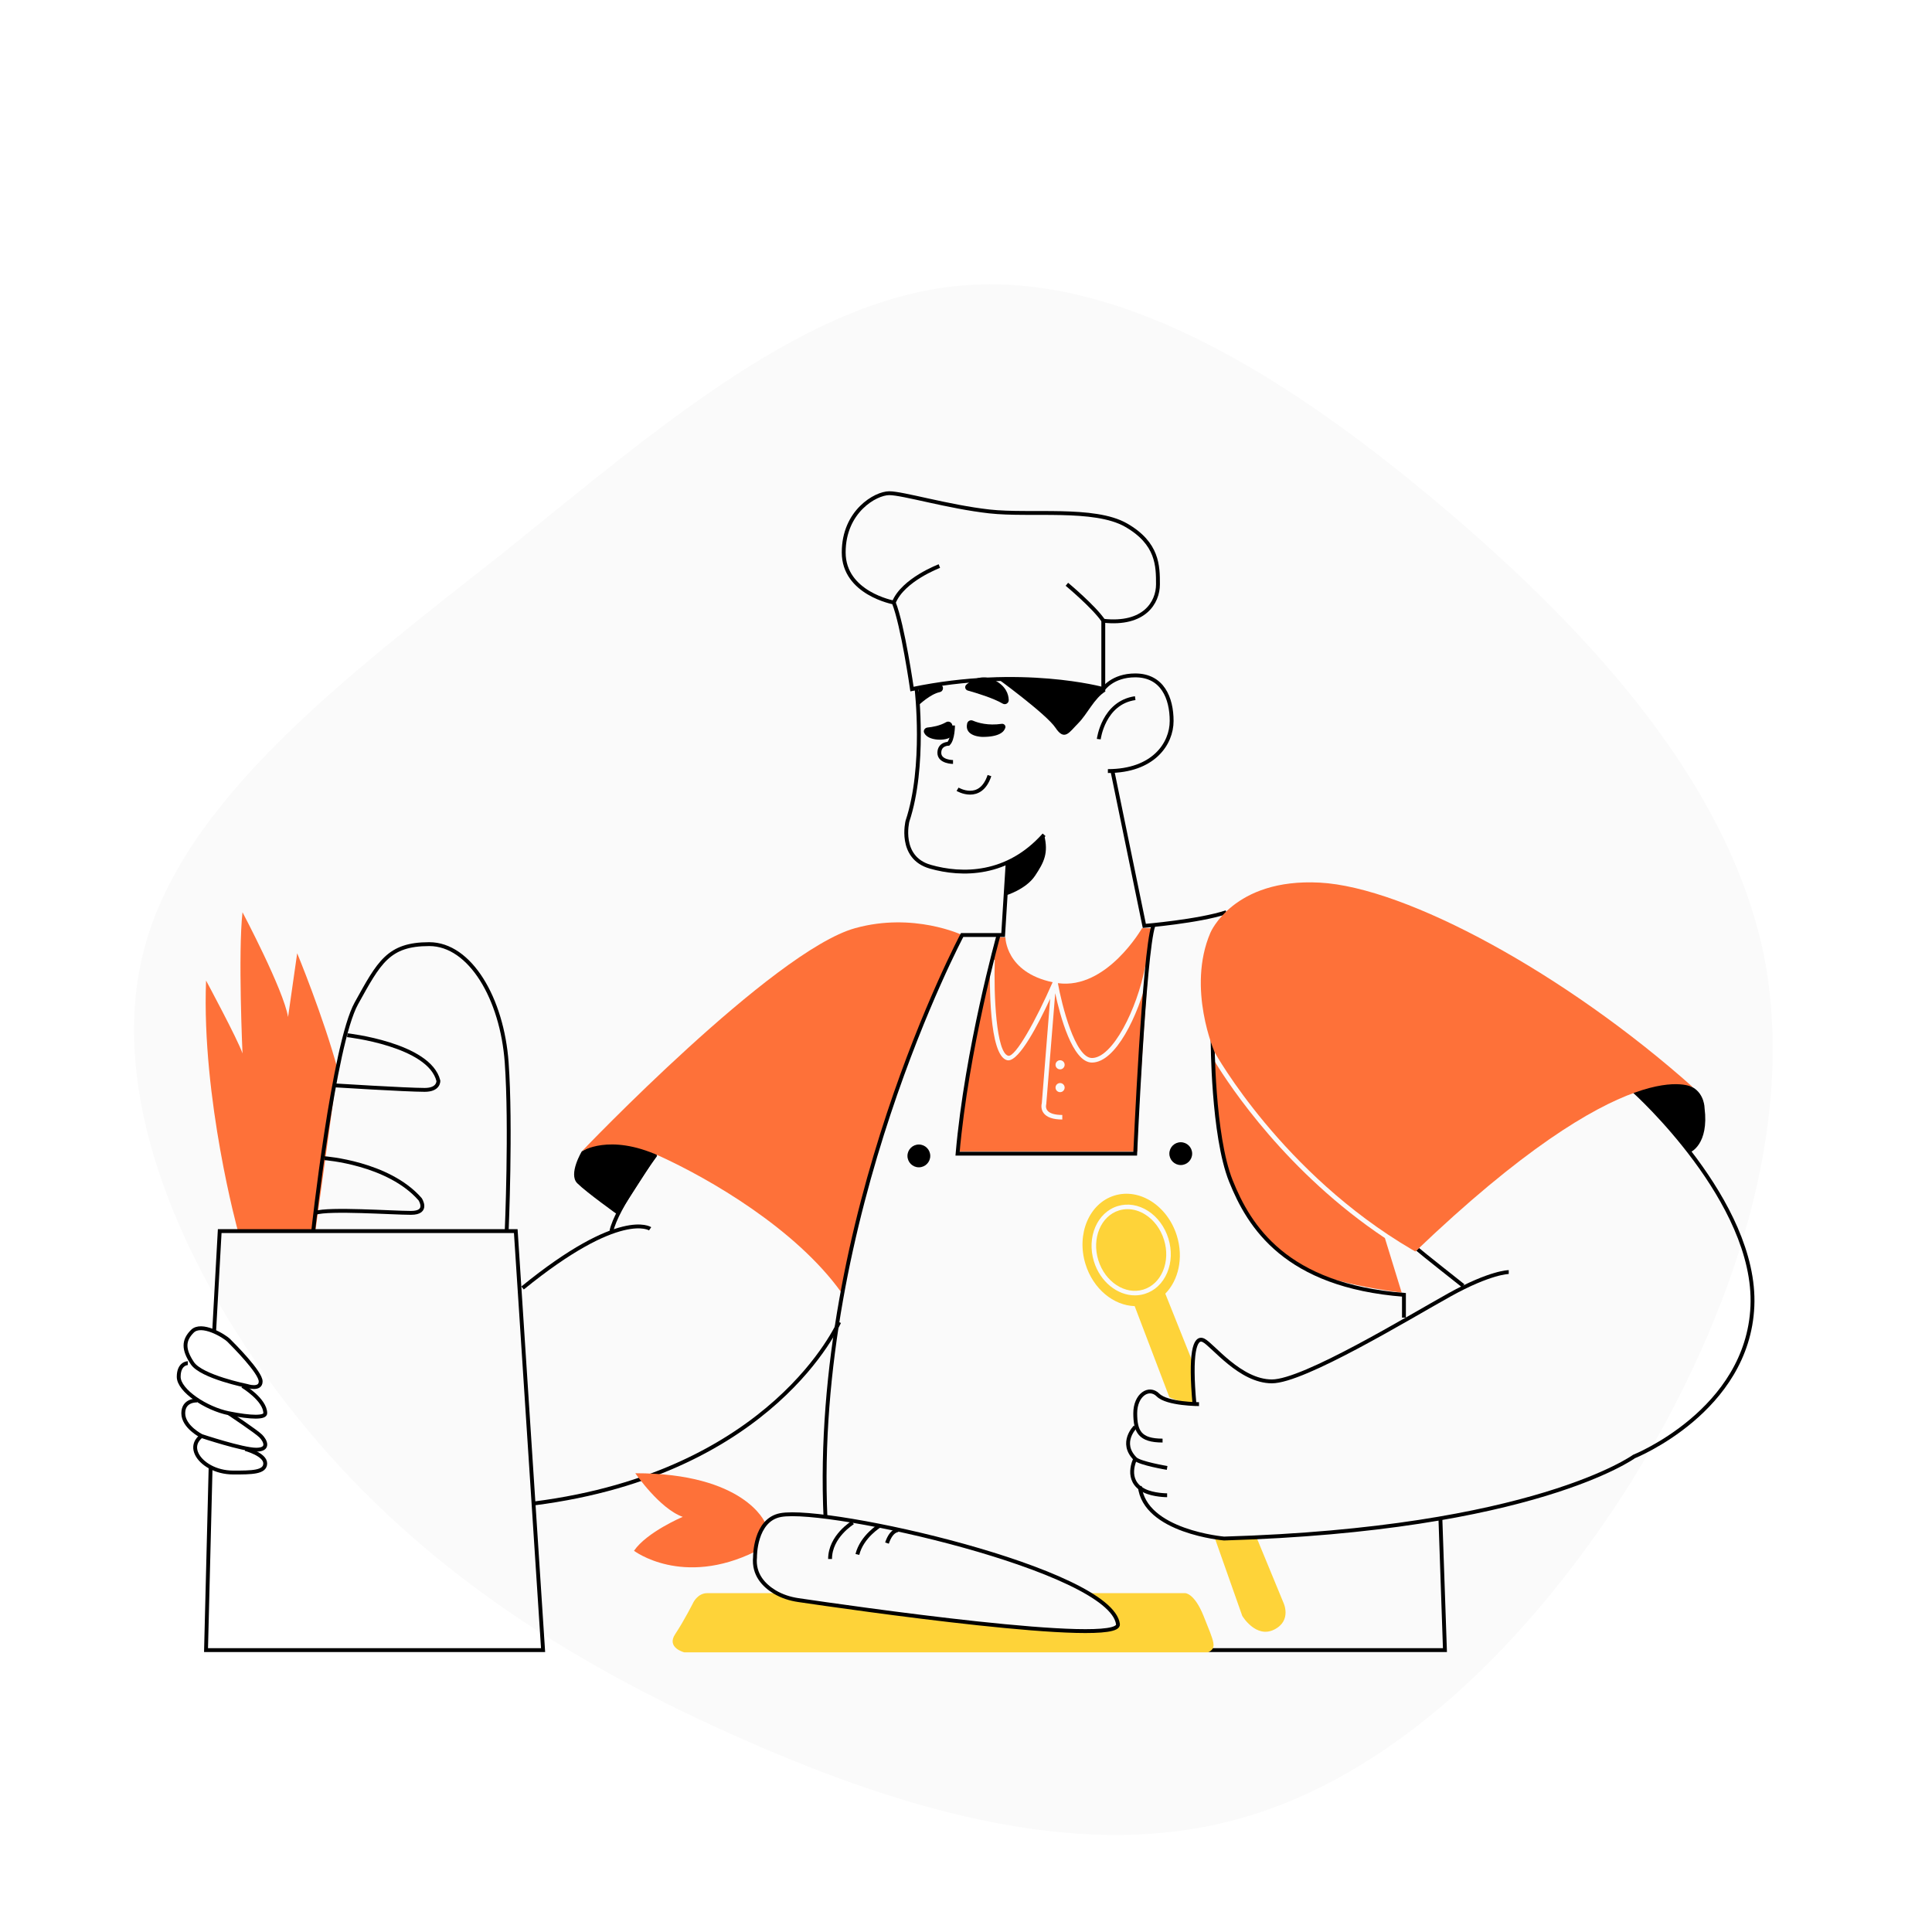
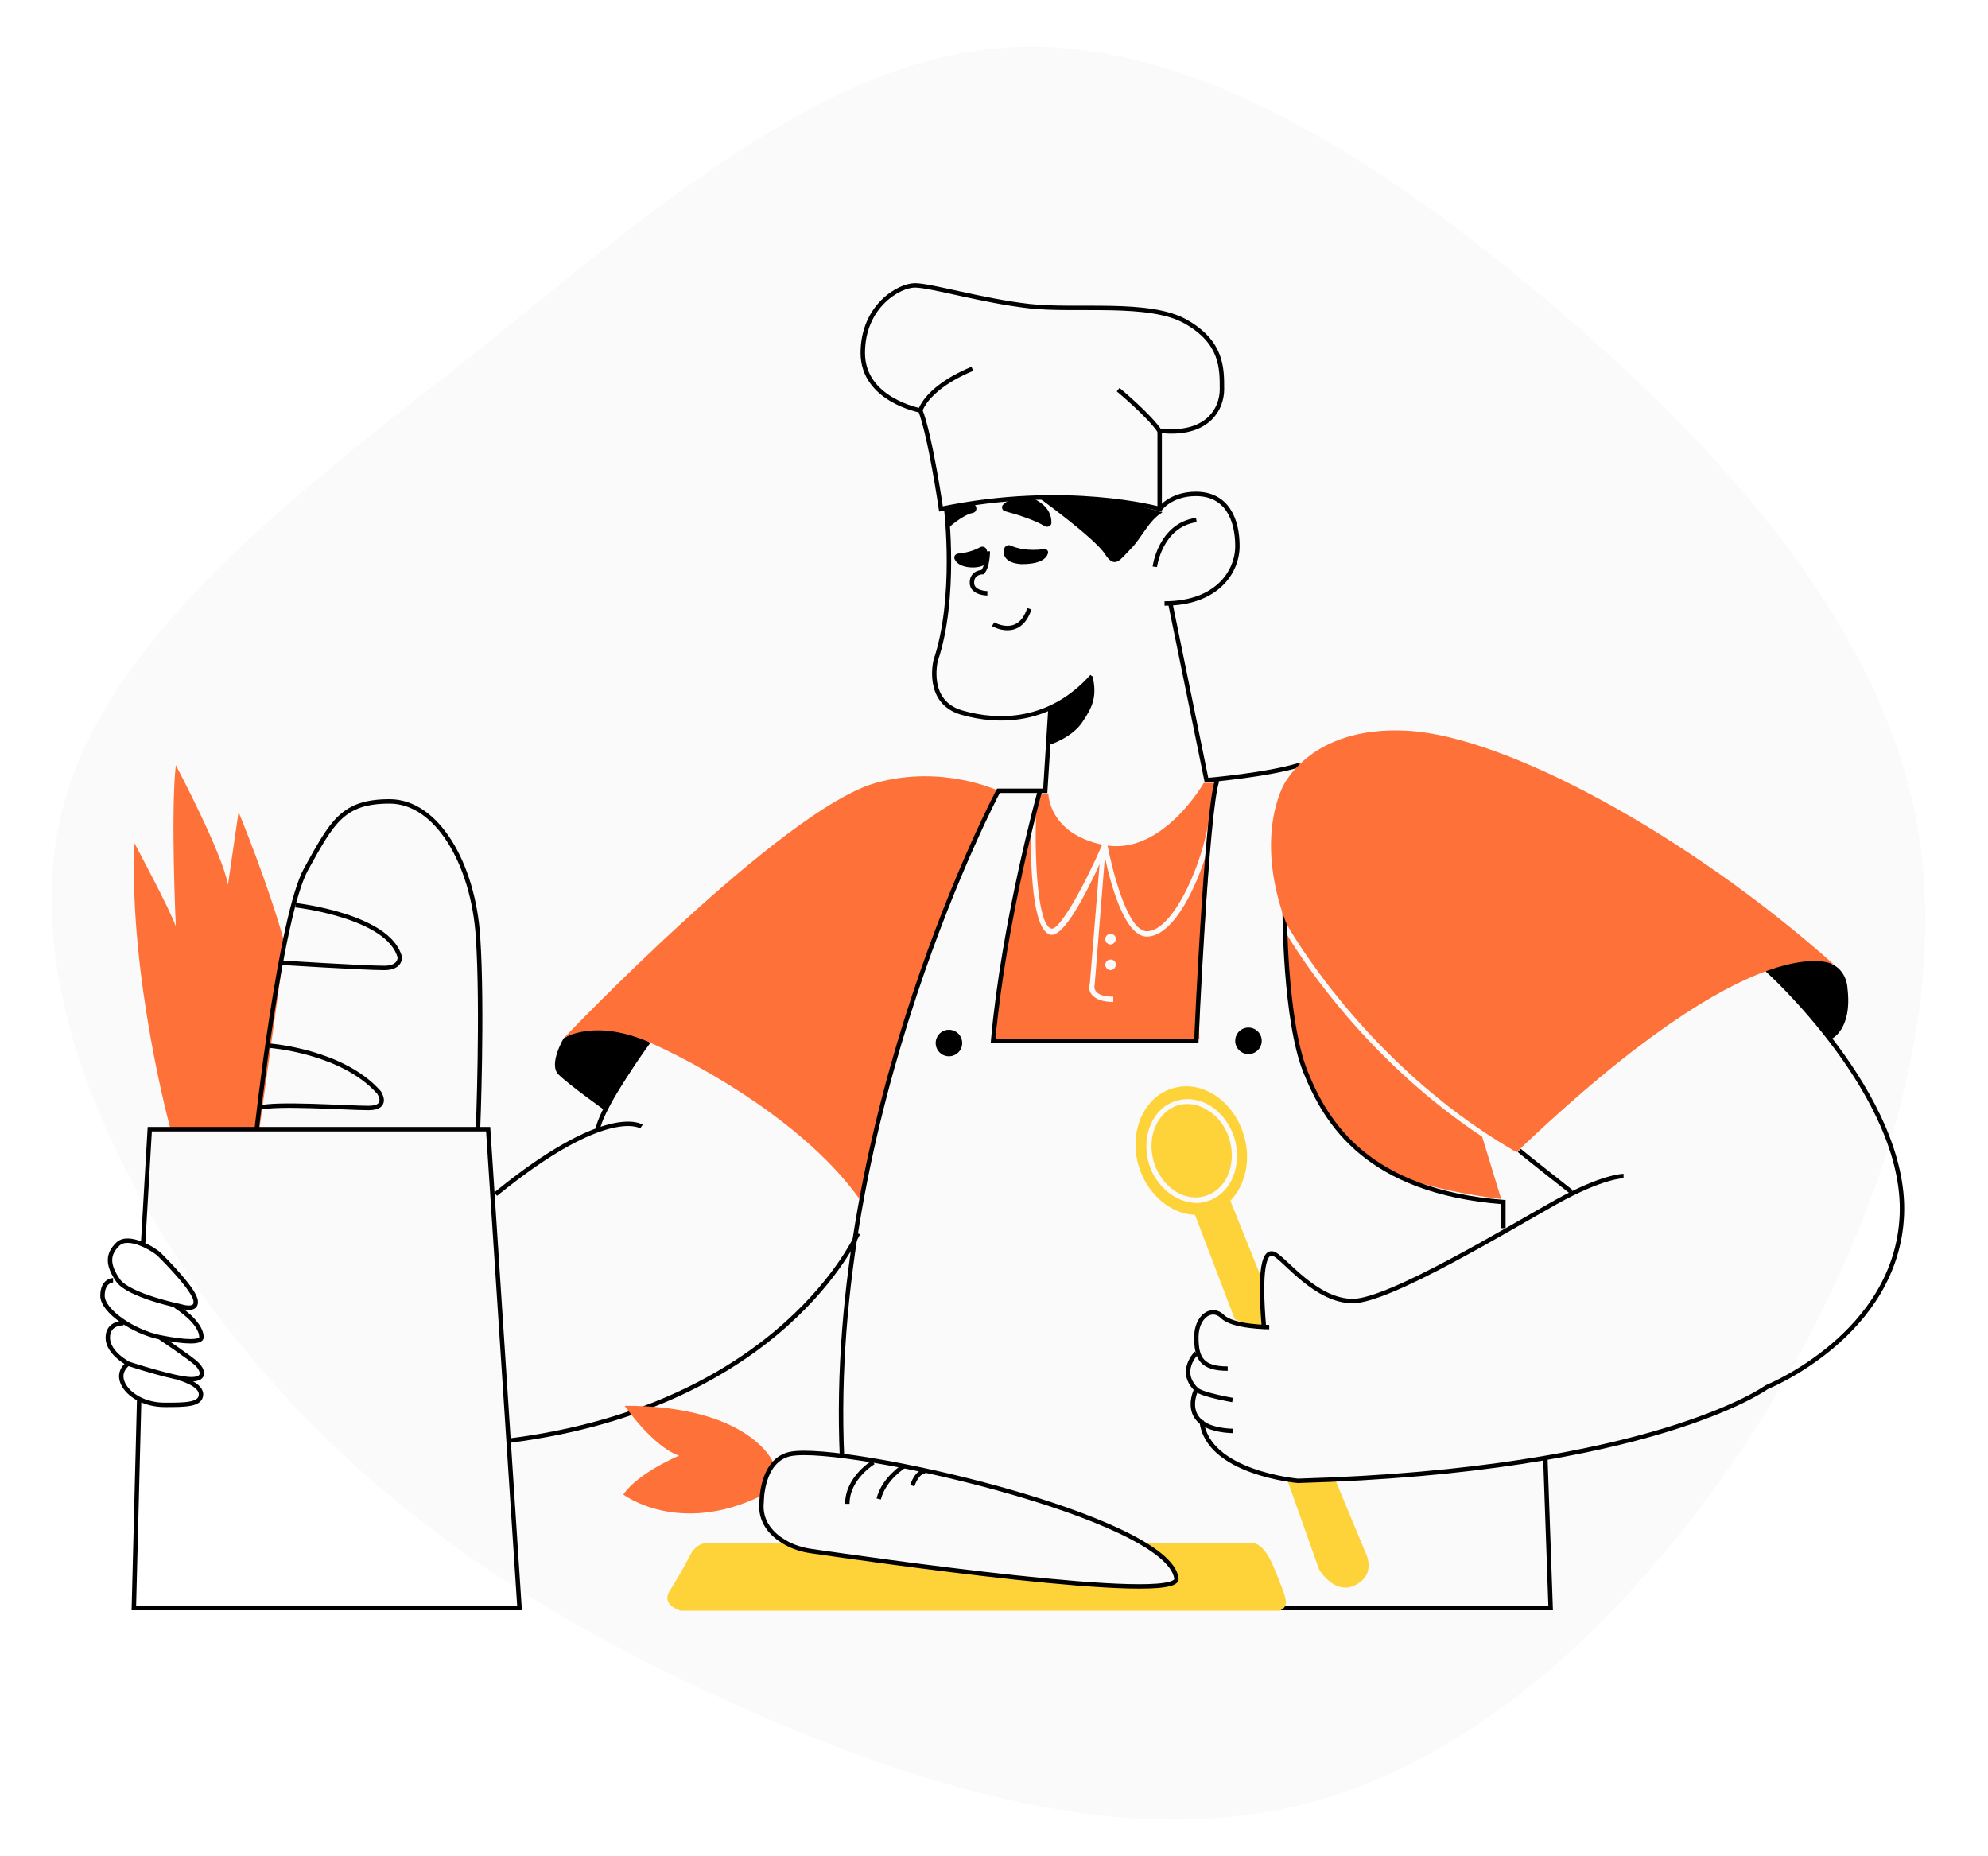
- <svg xmlns="http://www.w3.org/2000/svg" version="1.1" id="Capa_1" x="0px" y="0px" viewBox="0 0 500 500" style="enable-background:new 0 0 500 500;" xml:space="preserve">
+ <svg xmlns="http://www.w3.org/2000/svg" version="1.1" id="Capa_1" x="0px" y="0px" viewBox="0 0 450 420" style="enable-background:new 0 0 450 420;" xml:space="preserve">
  <style type="text/css">
	.st0{display:none;}
	.st1{fill:#FAFAFA;}
	.st2{fill:#FE7139;}
	.st3{fill:none;stroke:#000000;stroke-miterlimit:10;}
	.st4{fill:#FED339;}
	.st5{fill:#FAFAFA;stroke:#000000;stroke-miterlimit:10;}
</style>
  <g id="Capa_2_1_" class="st0">
</g>
  <g id="CHICOPAN">
-     <path class="st1" d="M37.12,246.34c9.92-39.21,52.28-71.1,93.25-103.37c40.27-32.46,79.07-66.43,119.87-69.17   c41.23-3,84.89,24.97,123.81,58.02s73.33,71.6,82.41,115.24c8.64,43.89-7.8,93.31-34.01,135.96   c-26.45,42.2-62.66,77.64-103.71,88.18c-41.48,10.79-88.06-3.75-130.06-22.67s-79.01-42.45-108.93-78.3   C49.84,334.38,27.01,286.25,37.12,246.34z" />
+     <path class="st1" d="M14.1,183.3C24,144.1,66.4,112.2,107.4,80c40.3-32.5,79.1-66.4,119.9-69.2c41.2-3,84.9,25,123.8,58   s73.3,71.6,82.4,115.2c8.6,43.9-7.8,93.3-34,136c-26.5,42.2-62.7,77.6-103.7,88.2c-41.5,10.8-88.1-3.8-130.1-22.7   s-79-42.5-108.9-78.3C26.8,271.4,4,223.2,14.1,183.3z" />
    <g>
-       <path class="st2" d="M61.58,318.6c0,0-9.43-34.18-8.25-64.83c0,0,8.25,15.32,9.43,18.86c0,0-1.18-25.93,0-36.54    c0,0,10.61,20.04,11.79,27.11l2.36-16.5c0,0,6.78,16.41,10.46,30.01l-5.75,41.89L61.58,318.6L61.58,318.6z" />
+       <path class="st2" d="M38.6,255.6c0,0-9.4-34.2-8.2-64.8c0,0,8.2,15.3,9.4,18.9c0,0-1.2-25.9,0-36.5c0,0,10.6,20,11.8,27.1    l2.4-16.5c0,0,6.8,16.4,10.5,30l-5.8,41.9L38.6,255.6L38.6,255.6z" />
      <g>
-         <path class="st2" d="M257.45,248.4c-0.3,9.19,0.38,24.06,3.48,24.83c1.84,0.44,7.19-9.21,11.49-19.03     c-12.21-2.58-12.22-11.63-12.22-11.63h-2.36c-0.52,1.99-1,3.92-1.46,5.8L257.45,248.4z" />
-         <path class="st2" d="M282.6,273.81c5.3,0,11.65-12.52,13.79-23.72l0.79,0.15c0.43-5.97,0.74-10.03,0.74-10.03h-2.36     c0,0-9.13,15.97-21.78,14.23C274.78,260.01,278.22,273.81,282.6,273.81z" />
-         <path class="st2" d="M272.91,256.15c-0.01-0.03-0.01-0.06-0.02-0.09c-0.01,0.03-0.03,0.06-0.04,0.09H272.91z" />
-         <path class="st2" d="M274.35,281.47h0.58H274.35z" />
-         <path class="st2" d="M274.35,275.57h0.58H274.35z" />
-         <path class="st2" d="M296.99,252.83c-2.43,10-8.25,22.16-14.4,22.16c-5.08,0-8.29-12.31-9.5-17.95l-2.32,28.75     c-0.01,0.03-0.26,0.85,0.26,1.56c0.58,0.79,1.92,1.2,3.89,1.2v1.18c-2.41,0-4.04-0.57-4.86-1.7c-0.76-1.05-0.52-2.21-0.44-2.53     l2.16-27.03c-3.14,6.79-7.93,15.95-10.84,15.95c-0.11,0-0.21-0.01-0.31-0.04c-4.75-1.19-4.53-20.42-4.39-25.5     c-8.06,33.1-7.85,49.09-7.85,49.09h45.97C294.08,294.44,295.85,268.73,296.99,252.83z M274.35,282.65     c-0.65,0-1.18-0.53-1.18-1.18s0.53-1.18,1.18-1.18s1.18,0.53,1.18,1.18C275.52,282.12,275,282.65,274.35,282.65z M274.35,276.75     c-0.65,0-1.18-0.53-1.18-1.18s0.53-1.18,1.18-1.18s1.18,0.53,1.18,1.18C275.52,276.22,275,276.75,274.35,276.75z" />
+         <path class="st2" d="M234.5,185.4c-0.3,9.2,0.4,24.1,3.5,24.8c1.8,0.4,7.2-9.2,11.5-19c-12.2-2.6-12.2-11.6-12.2-11.6h-2.4     c-0.5,2-1,3.9-1.5,5.8L234.5,185.4z" />
+         <path class="st2" d="M259.6,210.8c5.3,0,11.6-12.5,13.8-23.7l0.8,0.1c0.4-6,0.7-10,0.7-10h-2.4c0,0-9.1,16-21.8,14.2     C251.8,197,255.2,210.8,259.6,210.8z" />
+         <path class="st2" d="M249.9,193.1C249.9,193.1,249.9,193.1,249.9,193.1C249.9,193.1,249.9,193.1,249.9,193.1L249.9,193.1z" />
+         <path class="st2" d="M251.4,218.5h0.6H251.4z" />
+         <path class="st2" d="M251.4,212.6h0.6H251.4z" />
+         <path class="st2" d="M274,189.8c-2.4,10-8.2,22.2-14.4,22.2c-5.1,0-8.3-12.3-9.5-18l-2.3,28.8c0,0-0.3,0.9,0.3,1.6     c0.6,0.8,1.9,1.2,3.9,1.2v1.2c-2.4,0-4-0.6-4.9-1.7c-0.8-1-0.5-2.2-0.4-2.5l2.2-27c-3.1,6.8-7.9,16-10.8,16c-0.1,0-0.2,0-0.3,0     c-4.8-1.2-4.5-20.4-4.4-25.5c-8.1,33.1-7.9,49.1-7.9,49.1h46C271.1,231.4,272.9,205.7,274,189.8z M251.4,219.6     c-0.6,0-1.2-0.5-1.2-1.2s0.5-1.2,1.2-1.2s1.2,0.5,1.2,1.2C252.5,219.1,252,219.6,251.4,219.6z M251.4,213.8     c-0.6,0-1.2-0.5-1.2-1.2s0.5-1.2,1.2-1.2s1.2,0.5,1.2,1.2C252.5,213.2,252,213.8,251.4,213.8z" />
      </g>
-       <path d="M150.57,297.97c0,0-3.54,5.89-1.18,8.25s10.61,8.25,10.61,8.25l10.61-16.5C170.61,297.97,164.72,289.72,150.57,297.97z" />
-       <path class="st2" d="M249,241.98c0,0-12.55-5.98-27.7-1.77c-21.22,5.89-70.73,57.76-70.73,57.76s7.07-4.72,20.04,1.18    c12.97,5.89,35.36,18.86,47.15,35.36C217.76,334.51,227.19,286.18,249,241.98z" />
-       <path class="st3" d="M237.21,178.33c0,0,2.36,20.04-2.36,34.18c0,0-2.36,9.43,5.89,11.79s20.04,2.36,29.47-8.25" />
-       <path class="st3" d="M243.11,146.5c0,0-9.43,3.54-11.79,9.43c0,0-12.97-2.36-12.97-12.97s8.25-15.32,11.79-15.32    s15.32,3.54,25.93,4.72c10.61,1.18,27.11-1.18,35.36,3.54s8.25,10.61,8.25,15.32c0,4.72-3.54,10.61-14.15,9.43v17.68    c0,0-21.22-5.89-49.51,0c0,0-2.36-16.5-4.72-22.4" />
-       <path class="st3" d="M276.11,151.21c0,0,7.07,5.89,9.43,9.43" />
-       <path d="M257.84,175.38c0,0,12.97,9.43,15.32,12.97s3.54,1.18,5.89-1.18c2.36-2.36,4.13-6.48,7.07-8.25    C286.13,178.91,274.78,175.23,257.84,175.38z" />
-       <path class="st3" d="M285.54,178.33c0,0,2.36-3.54,8.25-3.54c7.07,0,9.43,5.89,9.43,11.79s-4.72,12.97-16.5,12.97" />
-       <path class="st3" d="M284.36,191.29c0,0,1.18-9.43,9.43-10.61" />
-       <path class="st3" d="M260.79,223.12l-1.18,18.86H249c0,0-38.9,73.08-35.36,150.88" />
-       <path class="st3" d="M258.43,241.98c0,0-8.25,29.47-10.61,56.58h45.97c0,0,2.29-51.89,4.68-58.95" />
-       <circle cx="237.8" cy="299.15" r="2.95" />
-       <circle cx="305.58" cy="298.56" r="2.95" />
-       <path class="st3" d="M169.66,298.86c0,0-10.24,13.85-11.42,19.74" />
-       <path class="st3" d="M168.25,318.01c0,0-7.66-5.3-33.01,15.32" />
-       <path class="st3" d="M246.64,187.76c0,0,0,3.54-1.18,4.72c0,0-2.36,0-2.36,2.36s3.54,2.36,3.54,2.36" />
-       <path class="st3" d="M247.82,204.26c0,0,5.89,3.54,8.25-3.54" />
-       <path d="M260.3,231.74c0,0,5.2-1.55,7.56-5.08c2.36-3.54,3.54-5.89,2.36-10.61c0,0-5.89,7.07-9.43,7.07L260.3,231.74z" />
-       <path d="M437.48,298.19c0,0,4.84-1.99,3.66-11.42c0,0,0-3.54-2.95-5.3c0,0-13.56-7.66-18.27-1.77    C419.92,279.7,430.29,289.58,437.48,298.19z" />
-       <path class="st3" d="M287.9,199.54l8.25,40.08c0,0,14.15-1.18,21.22-3.54" />
-       <path class="st2" d="M314.39,274.74c-0.74,35.3,13.1,45.72,20.07,51.53c7.07,5.89,28.29,8.25,28.29,8.25l-4.34-14.11    C333.11,303.52,318.32,281.18,314.39,274.74z" />
-       <path class="st3" d="M378.67,332.75c0,0-11.2-8.84-11.79-9.43" />
+       <path d="M127.6,235c0,0-3.5,5.9-1.2,8.2s10.6,8.2,10.6,8.2l10.6-16.5C147.6,235,141.7,226.7,127.6,235z" />
+       <path class="st2" d="M226,179c0,0-12.6-6-27.7-1.8c-21.2,5.9-70.7,57.8-70.7,57.8s7.1-4.7,20,1.2c13,5.9,35.4,18.9,47.1,35.4    C194.8,271.5,204.2,223.2,226,179z" />
+       <path class="st3" d="M214.2,115.3c0,0,2.4,20-2.4,34.2c0,0-2.4,9.4,5.9,11.8s20,2.4,29.5-8.2" />
+       <path class="st3" d="M220.1,83.5c0,0-9.4,3.5-11.8,9.4c0,0-13-2.4-13-13s8.2-15.3,11.8-15.3s15.3,3.5,25.9,4.7    c10.6,1.2,27.1-1.2,35.4,3.5s8.2,10.6,8.2,15.3c0,4.7-3.5,10.6-14.1,9.4v17.7c0,0-21.2-5.9-49.5,0c0,0-2.4-16.5-4.7-22.4" />
+       <path class="st3" d="M253.1,88.2c0,0,7.1,5.9,9.4,9.4" />
+       <path d="M234.8,112.4c0,0,13,9.4,15.3,13s3.5,1.2,5.9-1.2c2.4-2.4,4.1-6.5,7.1-8.2C263.1,115.9,251.8,112.2,234.8,112.4z" />
+       <path class="st3" d="M262.5,115.3c0,0,2.4-3.5,8.2-3.5c7.1,0,9.4,5.9,9.4,11.8s-4.7,13-16.5,13" />
+       <path class="st3" d="M261.4,128.3c0,0,1.2-9.4,9.4-10.6" />
+       <path class="st3" d="M237.8,160.1l-1.2,18.9H226c0,0-38.9,73.1-35.4,150.9" />
+       <path class="st3" d="M235.4,179c0,0-8.2,29.5-10.6,56.6h46c0,0,2.3-51.9,4.7-58.9" />
+       <circle cx="214.8" cy="236.1" r="3" />
+       <circle cx="282.6" cy="235.6" r="3" />
+       <path class="st3" d="M146.7,235.9c0,0-10.2,13.9-11.4,19.7" />
+       <path class="st3" d="M145.2,255c0,0-7.7-5.3-33,15.3" />
+       <path class="st3" d="M223.6,124.8c0,0,0,3.5-1.2,4.7c0,0-2.4,0-2.4,2.4s3.5,2.4,3.5,2.4" />
+       <path class="st3" d="M224.8,141.3c0,0,5.9,3.5,8.2-3.5" />
+       <path d="M237.3,168.7c0,0,5.2-1.6,7.6-5.1c2.4-3.5,3.5-5.9,2.4-10.6c0,0-5.9,7.1-9.4,7.1L237.3,168.7z" />
+       <path d="M414.5,235.2c0,0,4.8-2,3.7-11.4c0,0,0-3.5-3-5.3c0,0-13.6-7.7-18.3-1.8C396.9,216.7,407.3,226.6,414.5,235.2z" />
+       <path class="st3" d="M264.9,136.5l8.2,40.1c0,0,14.1-1.2,21.2-3.5" />
+       <path class="st2" d="M291.4,211.7c-0.7,35.3,13.1,45.7,20.1,51.5c7.1,5.9,28.3,8.2,28.3,8.2l-4.3-14.1    C310.1,240.5,295.3,218.2,291.4,211.7z" />
+       <path class="st3" d="M355.7,269.8c0,0-11.2-8.8-11.8-9.4" />
      <g>
        <g>
-           <path class="st4" d="M309.24,362.78c-0.47-2.38-0.71-10.59-0.71-10.59l-6.95-17.39c3.41-3.48,4.75-9.26,3-14.96      c-2.4-7.78-9.64-12.45-16.17-10.43c-6.53,2.01-9.88,9.95-7.49,17.73c1.98,6.43,7.27,10.72,12.73,10.88l8.99,23.6      c2.36,1.18,6.48,1.77,6.48,1.77S309.71,365.16,309.24,362.78z M283.11,326.47c-1.93-6.27,0.82-12.7,6.13-14.33      c2.6-0.8,5.39-0.35,7.88,1.25c2.46,1.59,4.32,4.12,5.26,7.14c0.93,3.02,0.82,6.16-0.32,8.86c-1.15,2.73-3.22,4.68-5.81,5.47      c-0.84,0.26-1.7,0.38-2.55,0.38C289.17,335.24,284.74,331.74,283.11,326.47z" />
-           <path class="st4" d="M295.9,333.74c2.25-0.7,4.06-2.4,5.07-4.81c1.03-2.44,1.13-5.3,0.28-8.05s-2.54-5.06-4.77-6.5      c-1.49-0.96-3.09-1.45-4.67-1.45c-0.75,0-1.5,0.11-2.22,0.33c-4.69,1.45-7.09,7.22-5.35,12.86      C285.98,331.77,291.21,335.18,295.9,333.74z" />
+           <path class="st4" d="M286.2,299.8c-0.5-2.4-0.7-10.6-0.7-10.6l-7-17.4c3.4-3.5,4.8-9.3,3-15c-2.4-7.8-9.6-12.5-16.2-10.4      c-6.5,2-9.9,10-7.5,17.7c2,6.4,7.3,10.7,12.7,10.9l9,23.6c2.4,1.2,6.5,1.8,6.5,1.8S286.7,302.2,286.2,299.8z M260.1,263.5      c-1.9-6.3,0.8-12.7,6.1-14.3c2.6-0.8,5.4-0.4,7.9,1.2c2.5,1.6,4.3,4.1,5.3,7.1c0.9,3,0.8,6.2-0.3,8.9c-1.1,2.7-3.2,4.7-5.8,5.5      c-0.8,0.3-1.7,0.4-2.5,0.4C266.2,272.2,261.7,268.7,260.1,263.5z" />
+           <path class="st4" d="M272.9,270.7c2.2-0.7,4.1-2.4,5.1-4.8c1-2.4,1.1-5.3,0.3-8s-2.5-5.1-4.8-6.5c-1.5-1-3.1-1.5-4.7-1.5      c-0.8,0-1.5,0.1-2.2,0.3c-4.7,1.5-7.1,7.2-5.4,12.9C263,268.8,268.2,272.2,272.9,270.7z" />
        </g>
-         <path class="st4" d="M325.26,398.06l6.85,16.61c0,0,2.36,4.72-2.36,7.07c-4.72,2.36-8.25-3.54-8.25-3.54l-7.07-20.04     L325.26,398.06z" />
-         <path class="st3" d="M423.03,282.49c0,0,31.67,28.45,30.49,55.56c-1.18,27.11-30.65,38.9-30.65,38.9s-25.93,18.86-106.09,21.22     c0,0-20.63-1.77-21.81-13.56" />
-         <path class="st3" d="M390.46,329.21c0,0-4.72,0-15.32,5.89s-37.72,22.4-45.97,22.4s-15.32-9.43-17.68-10.61s-3.54,3.54-2.36,16.5     " />
-         <path class="st3" d="M310.3,363.39c0,0-8.25,0-10.61-2.36s-5.89,0-5.89,4.72s1.18,7.07,7.07,7.07" />
-         <path class="st3" d="M293.8,369.29c0,0-4.17,4.08,0,8.25c1.18,1.18,8.25,2.36,8.25,2.36" />
-         <path class="st3" d="M293.8,377.54c0,0-2.91,5.62,2.36,8.25c2.36,1.18,5.89,1.18,5.89,1.18" />
+         <path class="st4" d="M302.3,335.1l6.9,16.6c0,0,2.4,4.7-2.4,7.1c-4.7,2.4-8.2-3.5-8.2-3.5l-7.1-20L302.3,335.1z" />
+         <path class="st3" d="M400,219.5c0,0,31.7,28.5,30.5,55.6c-1.2,27.1-30.6,38.9-30.6,38.9s-25.9,18.9-106.1,21.2     c0,0-20.6-1.8-21.8-13.6" />
+         <path class="st3" d="M367.5,266.2c0,0-4.7,0-15.3,5.9s-37.7,22.4-46,22.4s-15.3-9.4-17.7-10.6s-3.5,3.5-2.4,16.5" />
+         <path class="st3" d="M287.3,300.4c0,0-8.2,0-10.6-2.4s-5.9,0-5.9,4.7s1.2,7.1,7.1,7.1" />
+         <path class="st3" d="M270.8,306.3c0,0-4.2,4.1,0,8.2c1.2,1.2,8.2,2.4,8.2,2.4" />
+         <path class="st3" d="M270.8,314.5c0,0-2.9,5.6,2.4,8.2c2.4,1.2,5.9,1.2,5.9,1.2" />
      </g>
-       <path class="st3" d="M313.83,269.09c0,0,0,24.75,4.72,36.54s14.15,27.11,44.79,29.47v5.9" />
-       <path class="st2" d="M341.54,228.42c-22.4-1.18-28.29,12.97-28.29,12.97c-6.17,14.4,1.11,30.95,1.11,30.95    c0.17,0.31,17.42,31.33,51.06,51.05l0,0l0.88,0.5c55.4-53.05,71.91-42.44,71.91-42.44C405.19,252,363.93,229.6,341.54,228.42z" />
-       <polyline class="st3" points="372.77,392.86 373.95,427.05 312.07,427.05   " />
+       <path class="st3" d="M290.8,206.1c0,0,0,24.8,4.7,36.5s14.1,27.1,44.8,29.5v5.9" />
+       <path class="st2" d="M318.5,165.4c-22.4-1.2-28.3,13-28.3,13c-6.2,14.4,1.1,30.9,1.1,30.9c0.2,0.3,17.4,31.3,51.1,51l0,0l0.9,0.5    c55.4-53,71.9-42.4,71.9-42.4C382.2,189,340.9,166.6,318.5,165.4z" />
+       <polyline class="st3" points="349.8,329.9 351,364 289.1,364   " />
      <g>
-         <path class="st3" d="M63.93,358.68c0,0-11.79-2.36-14.15-5.89c-2.36-3.54-2.36-5.89,0-8.25s8.25,1.18,9.43,2.36     s8.25,8.25,8.25,10.61C67.47,359.86,63.93,358.68,63.93,358.68z" />
-         <path class="st3" d="M48.61,352.78c0,0-2.36,0-2.36,3.54s7.07,8.25,12.97,9.43c5.89,1.18,9.43,1.18,9.43,0     c0-3.54-5.89-7.07-5.89-7.07" />
-         <path class="st3" d="M51.02,362.45c0,0-3.59-0.23-3.59,3.3s4.72,5.89,4.72,5.89s10.61,3.54,14.15,3.54s2.36-2.36,1.18-3.54     c-1.18-1.18-8.25-5.89-8.25-5.89" />
-         <path class="st3" d="M52.14,371.65c0,0-2.67,1.73-1.18,4.72c1.18,2.36,4.72,4.72,9.43,4.72s8.25,0,8.25-2.36S63.49,375,63.49,375     " />
-         <polyline class="st3" points="54.5,379.9 53.32,427.05 140.55,427.05 133.48,318.6 56.86,318.6 55.43,344.41    " />
+         <path class="st3" d="M40.9,295.7c0,0-11.8-2.4-14.2-5.9c-2.4-3.5-2.4-5.9,0-8.2s8.2,1.2,9.4,2.4s8.2,8.2,8.2,10.6     C44.5,296.9,40.9,295.7,40.9,295.7z" />
+         <path class="st3" d="M25.6,289.8c0,0-2.4,0-2.4,3.5s7.1,8.2,13,9.4c5.9,1.2,9.4,1.2,9.4,0c0-3.5-5.9-7.1-5.9-7.1" />
+         <path class="st3" d="M28,299.5c0,0-3.6-0.2-3.6,3.3s4.7,5.9,4.7,5.9s10.6,3.5,14.2,3.5s2.4-2.4,1.2-3.5c-1.2-1.2-8.2-5.9-8.2-5.9     " />
+         <path class="st3" d="M29.1,308.6c0,0-2.7,1.7-1.2,4.7c1.2,2.4,4.7,4.7,9.4,4.7s8.2,0,8.2-2.4s-5.1-3.7-5.1-3.7" />
+         <polyline class="st3" points="31.5,316.9 30.3,364 117.6,364 110.5,255.6 33.9,255.6 32.4,281.4    " />
      </g>
      <g>
-         <path class="st3" d="M81.05,318.7c0,0,5.28-48.43,11.18-59.04c5.89-10.61,8.25-15.32,18.86-15.32s18.86,14.15,20.04,30.65     s0,43.61,0,43.61" />
-         <path class="st3" d="M89.87,267.91c0,0,21.22,2.36,23.58,11.79c0,0,0.19,2.36-3.54,2.36c-4.72,0-23.58-1.18-23.58-1.18" />
-         <path class="st3" d="M83.97,299.74c0,0,16.5,1.18,24.75,10.61c0,0,2.36,3.54-2.36,3.54s-21.22-1.18-24.75,0" />
+         <path class="st3" d="M58.1,255.7c0,0,5.3-48.4,11.2-59c5.9-10.6,8.2-15.3,18.9-15.3s18.9,14.1,20,30.6s0,43.6,0,43.6" />
+         <path class="st3" d="M66.9,204.9c0,0,21.2,2.4,23.6,11.8c0,0,0.2,2.4-3.5,2.4c-4.7,0-23.6-1.2-23.6-1.2" />
+         <path class="st3" d="M61,236.7c0,0,16.5,1.2,24.8,10.6c0,0,2.4,3.5-2.4,3.5s-21.2-1.2-24.8,0" />
      </g>
-       <path class="st3" d="M217.17,342.18c0,0-16.89,38.98-78.88,46.9" />
-       <path class="st4" d="M182.99,412.31c1.18,0,123.77,0,123.77,0s2.36,0,4.72,5.89c2.77,6.92,3.54,8.25,1.18,9.43H177.1    c0,0-4.72-1.18-2.36-4.72s4.72-8.25,4.72-8.25S180.63,412.31,182.99,412.31z" />
-       <path class="st2" d="M197.98,394.03c0,0-5.25-12.76-33.56-12.76c0,0,6.28,9.18,12.27,11.29c0,0-9.28,3.92-12.61,8.78    c0,0,12.5,9.52,31.43,0.18C195.49,401.51,195.77,397.66,197.98,394.03z" />
-       <path class="st5" d="M195.4,402.99c0,0-0.13-9.64,6.63-10.89c12.29-2.28,85.43,14.19,87.3,28.23c0.78,5.88-70.19-4.38-82.74-6.23    c-2.15-0.32-4.26-0.99-6.12-2.11C197.8,410.37,194.94,407.55,195.4,402.99z" />
-       <path class="st3" d="M220.71,394.04c0,0-5.89,3.54-5.89,9.43" />
-       <path class="st3" d="M227.71,394.81c0,0-4.64,2.77-5.82,7.48" />
-       <path class="st3" d="M232.51,396.01c0,0-1.78-0.2-2.96,3.34" />
-       <path d="M251.77,186.5c1.33,0.57,3.92,1.34,7.47,0.83c0.58-0.08,1.1,0.43,0.94,1c-0.3,1.03-1.52,2.38-5.88,2.38c0,0-4.81,0-4-3.48    C250.46,186.58,251.16,186.24,251.77,186.5z" />
-       <path d="M244.83,186.91c0.66-0.39,1.5,0.01,1.63,0.77c0.18,1.08,0.22,2.39-0.41,3.02c-1.06,1.06-5.89,1.18-6.89-1.08    c-0.27-0.6,0.23-1.28,0.89-1.34C241.24,188.17,243.23,187.84,244.83,186.91z" />
-       <path d="M250.45,178.71c2.26,0.63,6.6,1.95,9.06,3.39c0.7,0.41,1.57-0.13,1.55-0.94c-0.05-1.52-0.74-3.67-3.81-5.2    c-3.14-1.57-5.76,0-7.15,1.22C249.56,177.65,249.77,178.52,250.45,178.71z" />
-       <path d="M237.8,182.45c0,0,2.98-2.84,5.42-3.33c0.97-0.2,1.13-1.52,0.24-1.96c-0.7-0.34-1.74,0.58-3.3,0.58h-2.36V182.45z" />
+       <path class="st3" d="M194.2,279.2c0,0-16.9,39-78.9,46.9" />
+       <path class="st4" d="M160,349.3c1.2,0,123.8,0,123.8,0s2.4,0,4.7,5.9c2.8,6.9,3.5,8.2,1.2,9.4H154.1c0,0-4.7-1.2-2.4-4.7    s4.7-8.2,4.7-8.2S157.6,349.3,160,349.3z" />
+       <path class="st2" d="M175,331c0,0-5.2-12.8-33.6-12.8c0,0,6.3,9.2,12.3,11.3c0,0-9.3,3.9-12.6,8.8c0,0,12.5,9.5,31.4,0.2    C172.5,338.5,172.8,334.7,175,331z" />
+       <path class="st5" d="M172.4,340c0,0-0.1-9.6,6.6-10.9c12.3-2.3,85.4,14.2,87.3,28.2c0.8,5.9-70.2-4.4-82.7-6.2    c-2.1-0.3-4.3-1-6.1-2.1C174.8,347.4,171.9,344.5,172.4,340z" />
+       <path class="st3" d="M197.7,331c0,0-5.9,3.5-5.9,9.4" />
+       <path class="st3" d="M204.7,331.8c0,0-4.6,2.8-5.8,7.5" />
+       <path class="st3" d="M209.5,333c0,0-1.8-0.2-3,3.3" />
+       <path d="M228.8,123.5c1.3,0.6,3.9,1.3,7.5,0.8c0.6-0.1,1.1,0.4,0.9,1c-0.3,1-1.5,2.4-5.9,2.4c0,0-4.8,0-4-3.5    C227.5,123.6,228.2,123.2,228.8,123.5z" />
+       <path d="M221.8,123.9c0.7-0.4,1.5,0,1.6,0.8c0.2,1.1,0.2,2.4-0.4,3c-1.1,1.1-5.9,1.2-6.9-1.1c-0.3-0.6,0.2-1.3,0.9-1.3    C218.2,125.2,220.2,124.8,221.8,123.9z" />
+       <path d="M227.4,115.7c2.3,0.6,6.6,1.9,9.1,3.4c0.7,0.4,1.6-0.1,1.5-0.9c0-1.5-0.7-3.7-3.8-5.2c-3.1-1.6-5.8,0-7.1,1.2    C226.6,114.6,226.8,115.5,227.4,115.7z" />
+       <path d="M214.8,119.4c0,0,3-2.8,5.4-3.3c1-0.2,1.1-1.5,0.2-2c-0.7-0.3-1.7,0.6-3.3,0.6h-2.4V119.4z" />
    </g>
  </g>
  <g id="CHICAPASTEL">
</g>
  <g id="CHICAMOBIL">
</g>
  <g id="CHICOREVIEW">
</g>
  <g id="CHICAESTADISTICAS">
</g>
  <g id="HAMBURGUESA">
</g>
  <g id="PIZZA">
</g>
  <g id="TACO">
</g>
  <g id="POKE">
</g>
  <g id="INDIO">
</g>
</svg>
